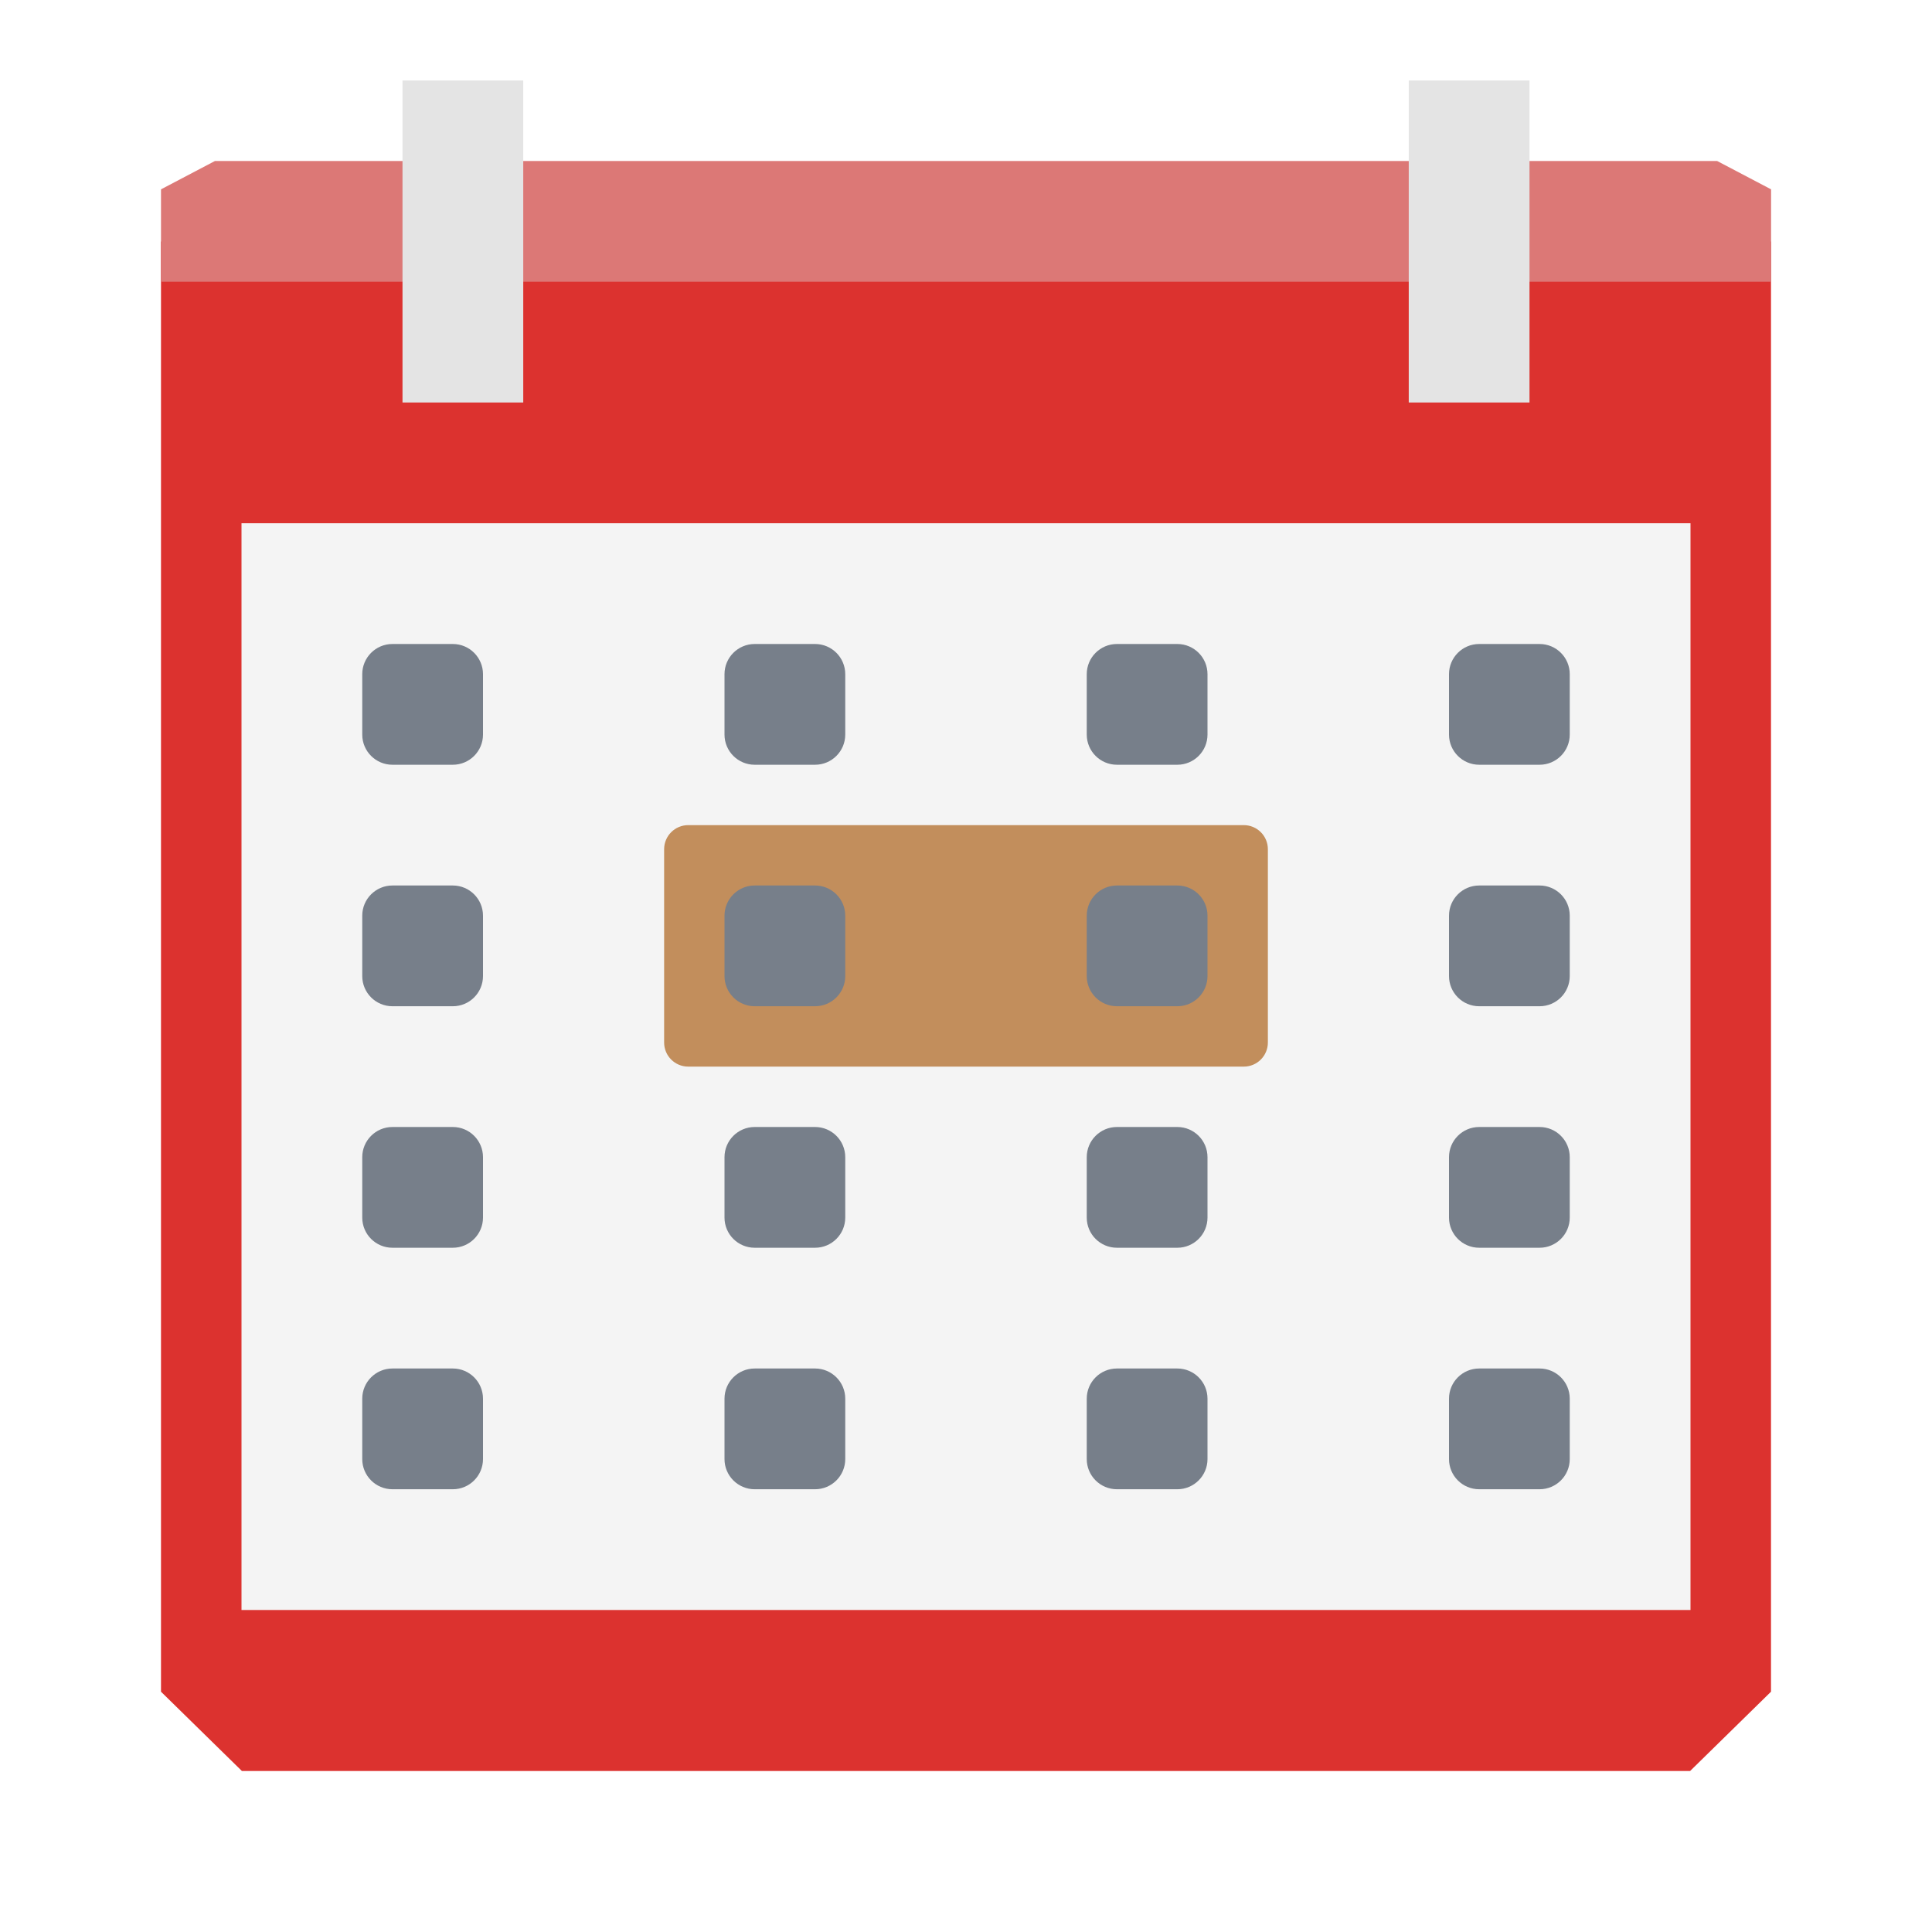
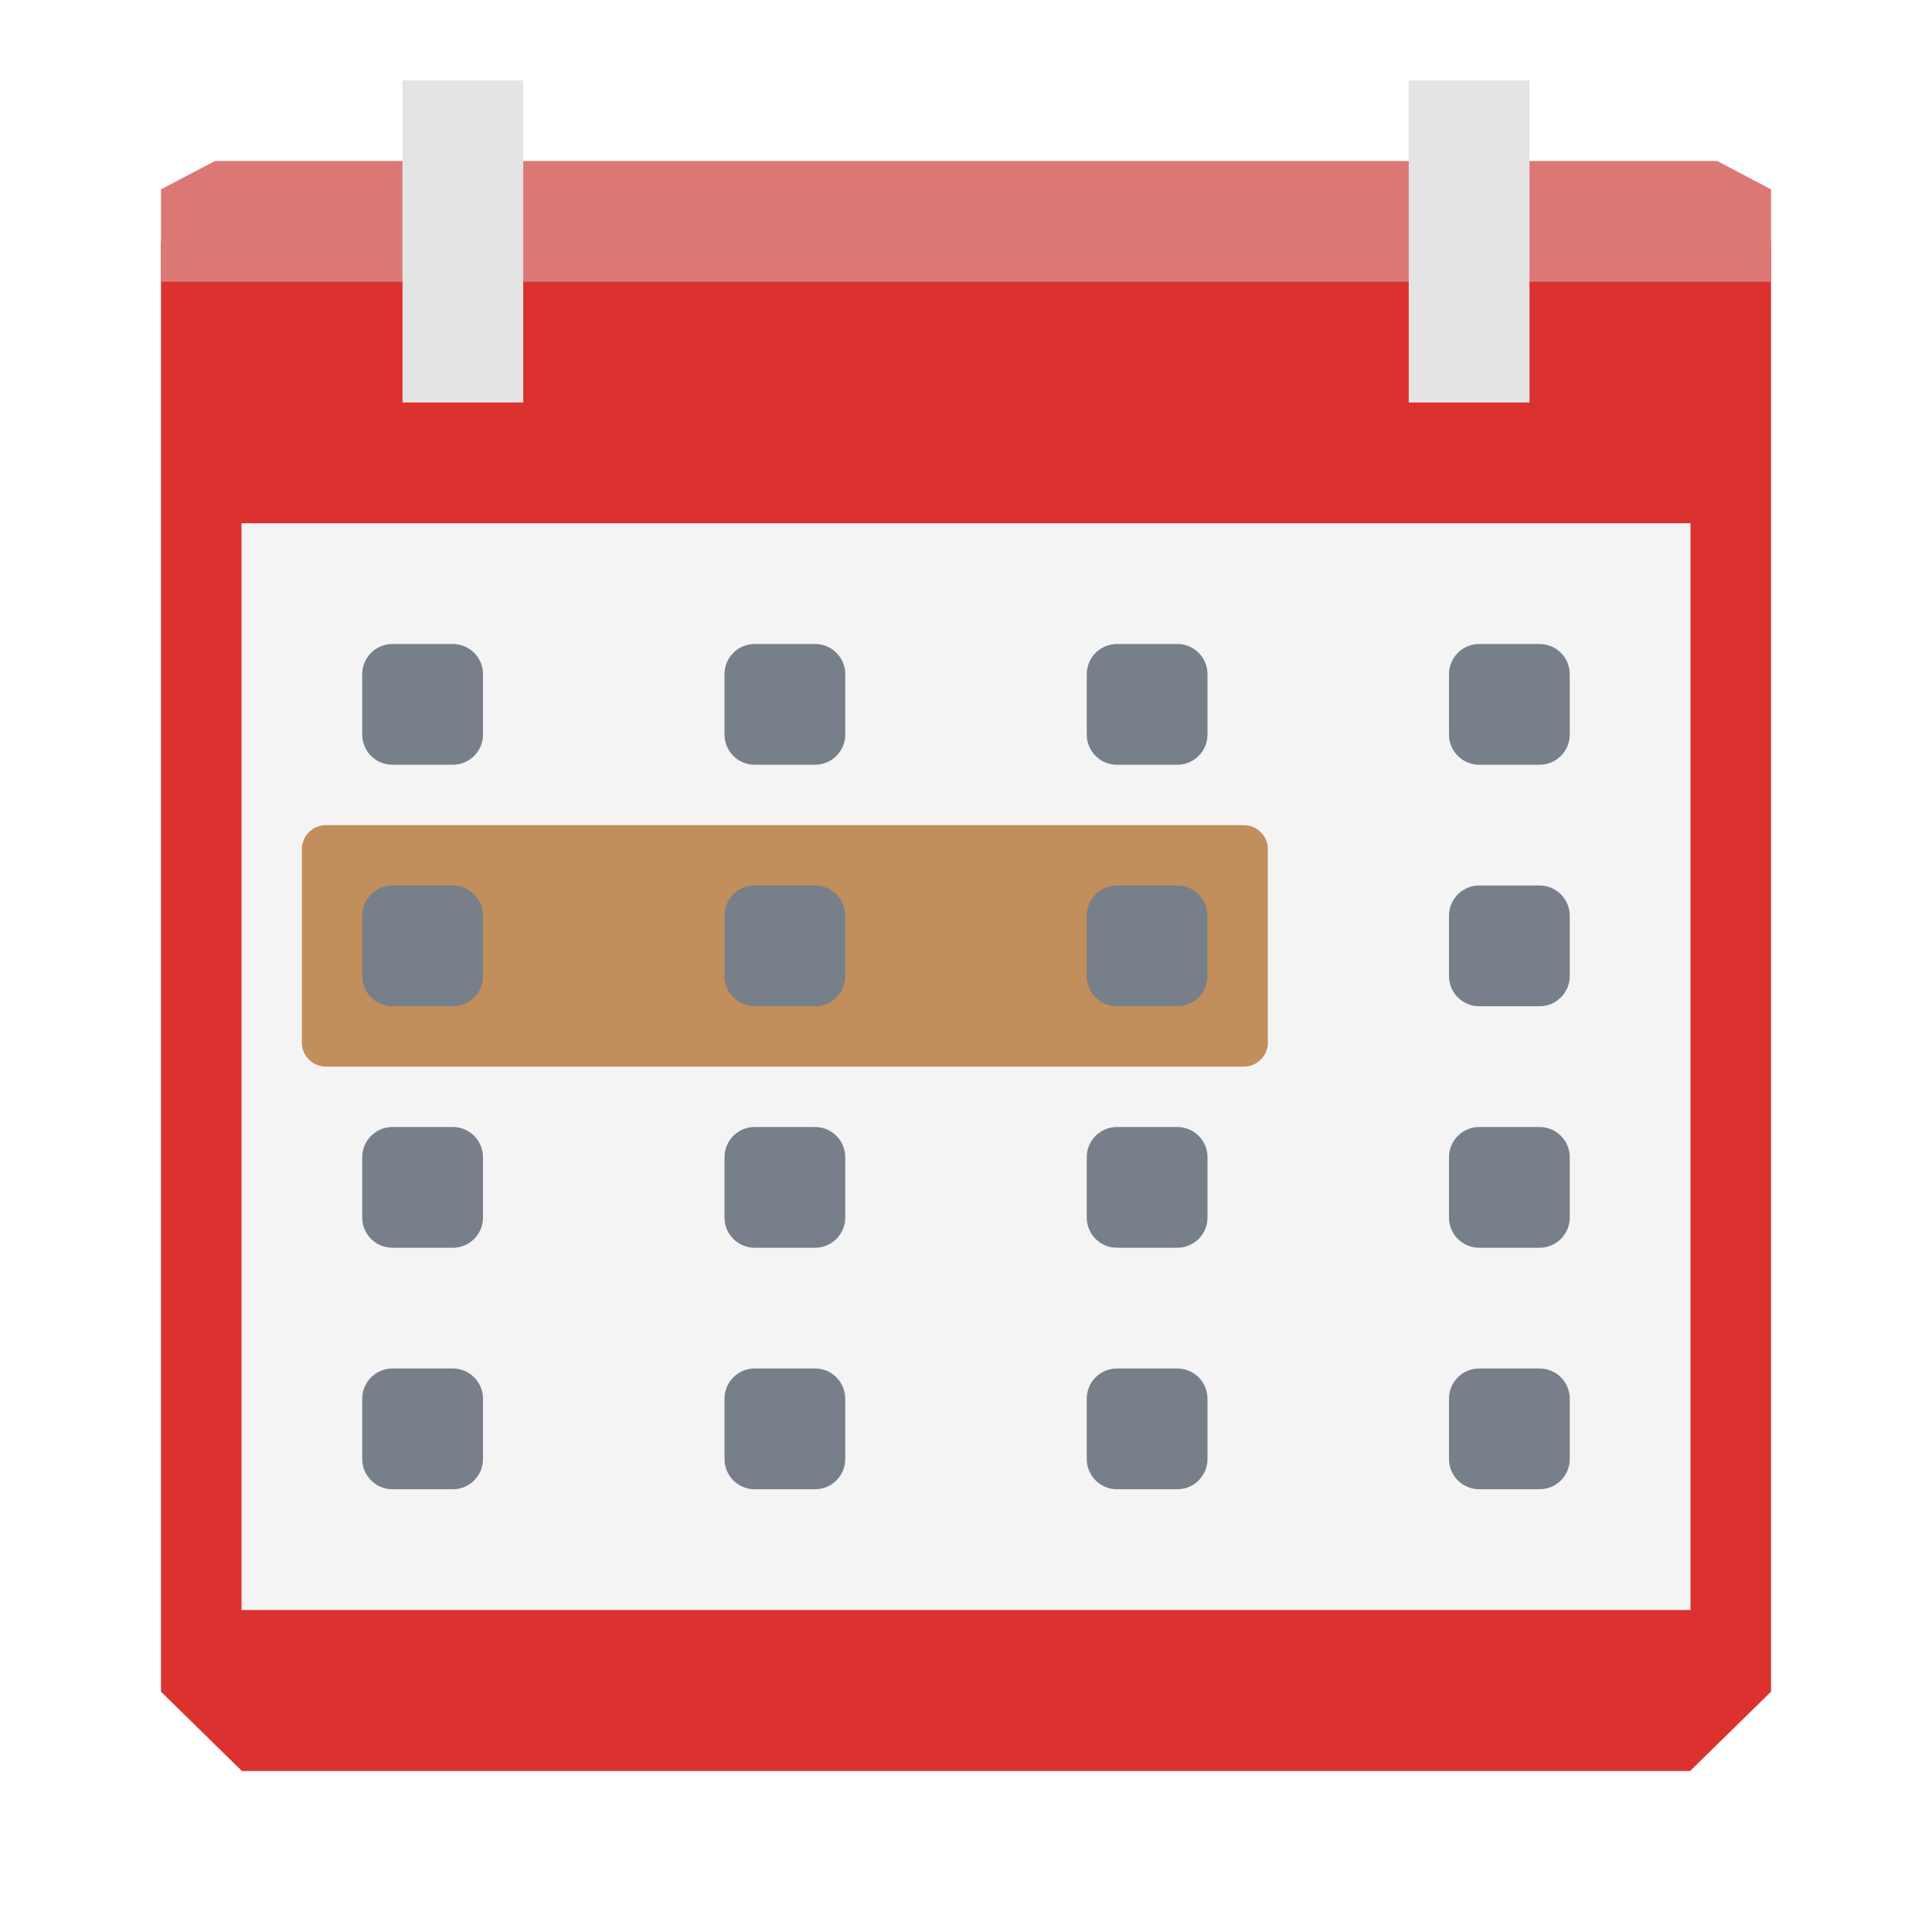
<svg xmlns="http://www.w3.org/2000/svg" width="24" height="24" id="svg13094" version="1.1">
  <defs id="defs13096" />
  <path style="color:#000000;display:inline;overflow:visible;visibility:visible;fill:#dc322f;fill-opacity:1;fill-rule:nonzero;stroke:none;stroke-width:2.286;marker:none;enable-background:accumulate" d="M 2,3 2,6.612 2,21.015 3.005,22 20.995,22 22,21.015 22,6.612 22,3 12,3 Z" id="rect4519" />
  <path style="color:#000000;display:inline;overflow:visible;visibility:visible;fill:#f4f4f4;fill-opacity:1;fill-rule:nonzero;stroke:none;stroke-width:1;marker:none;enable-background:accumulate" d="M 3,6.5 3,20 21,20 21,6.5 Z" id="path4577" />
-   <path style="color:#000000;font-style:normal;font-variant:normal;font-weight:normal;font-stretch:normal;font-size:medium;line-height:normal;font-family:sans-serif;text-indent:0;text-align:start;text-decoration:none;text-decoration-line:none;text-decoration-style:solid;text-decoration-color:#000000;letter-spacing:normal;word-spacing:normal;text-transform:none;direction:ltr;block-progression:tb;writing-mode:lr-tb;baseline-shift:baseline;text-anchor:start;white-space:normal;clip-rule:nonzero;display:inline;overflow:visible;visibility:visible;opacity:1;isolation:auto;mix-blend-mode:normal;color-interpolation:sRGB;color-interpolation-filters:linearRGB;solid-color:#000000;solid-opacity:1;fill:#c28e5c;fill-opacity:1;fill-rule:nonzero;stroke:none;stroke-width:1.6;stroke-linecap:butt;stroke-linejoin:round;stroke-miterlimit:4;stroke-dasharray:none;stroke-dashoffset:0;stroke-opacity:1;color-rendering:auto;image-rendering:auto;shape-rendering:auto;text-rendering:auto;enable-background:accumulate" d="M 8.55,10.25 C 8.384,10.25 8.25,10.384 8.25,10.55 l 0,2.4 c -1.5e-4,0.166 0.134,0.3 0.3,0.3 l 6.9,0 c 0.166,1.8e-4 0.3,-0.134 0.3,-0.3 l 0,-2.4 c 1.87e-4,-0.166 -0.134,-0.3 -0.3,-0.3 z" id="rect4169" />
+   <path style="color:#000000;font-style:normal;font-variant:normal;font-weight:normal;font-stretch:normal;font-size:medium;line-height:normal;font-family:sans-serif;text-indent:0;text-align:start;text-decoration:none;text-decoration-line:none;text-decoration-style:solid;text-decoration-color:#000000;letter-spacing:normal;word-spacing:normal;text-transform:none;direction:ltr;block-progression:tb;writing-mode:lr-tb;baseline-shift:baseline;text-anchor:start;white-space:normal;clip-rule:nonzero;display:inline;overflow:visible;visibility:visible;opacity:1;isolation:auto;mix-blend-mode:normal;color-interpolation:sRGB;color-interpolation-filters:linearRGB;solid-color:#000000;solid-opacity:1;fill:#c28e5c;fill-opacity:1;fill-rule:nonzero;stroke:none;stroke-width:1.6;stroke-linecap:butt;stroke-linejoin:round;stroke-miterlimit:4;stroke-dasharray:none;stroke-dashoffset:0;stroke-opacity:1;color-rendering:auto;image-rendering:auto;shape-rendering:auto;text-rendering:auto;enable-background:accumulate" d="M 4.05,10.25 C 3.884,10.25 3.75,10.384 3.75,10.55 l 0,2.4 c -1.5e-4,0.166 0.134,0.3 0.3,0.3 l 11.4,0 c 0.166,1.8e-4 0.3,-0.134 0.3,-0.3 l 0,-2.4 c 1.87e-4,-0.166 -0.134,-0.3 -0.3,-0.3 z" id="rect4169" />
  <path style="color:#000000;display:inline;overflow:visible;visibility:visible;fill:#dc7876;fill-opacity:1;fill-rule:nonzero;stroke:none;marker:none;enable-background:accumulate" d="m 2.67,2 -0.67,0.352 0,1.148 5.836,0 6.55,0 7.615,0 0,-1.148 -0.67,-0.352 -6.945,0 -6.55,0 z" id="path6688" />
  <rect style="color:#000000;display:inline;overflow:visible;visibility:visible;fill:#e4e4e4;fill-opacity:1;fill-rule:nonzero;stroke:none;stroke-width:2.286;marker:none;enable-background:accumulate" id="rect3872" width="1.5" height="4" x="5" y="1" />
  <rect style="opacity:1;fill:#777f8a;fill-opacity:1;fill-rule:nonzero;stroke:none;stroke-width:2;stroke-linecap:butt;stroke-linejoin:round;stroke-miterlimit:4;stroke-dasharray:none;stroke-dashoffset:0;stroke-opacity:1" id="rect4425-0" width="1.5" height="1.5" x="18" y="17" rx="0.375" ry="0.375" />
  <rect style="opacity:1;fill:#777f8a;fill-opacity:1;fill-rule:nonzero;stroke:none;stroke-width:2;stroke-linecap:butt;stroke-linejoin:round;stroke-miterlimit:4;stroke-dasharray:none;stroke-dashoffset:0;stroke-opacity:1" id="rect4425-70" width="1.5" height="1.5" x="13.5" y="17" rx="0.375" ry="0.375" />
  <rect style="opacity:1;fill:#777f8a;fill-opacity:1;fill-rule:nonzero;stroke:none;stroke-width:2;stroke-linecap:butt;stroke-linejoin:round;stroke-miterlimit:4;stroke-dasharray:none;stroke-dashoffset:0;stroke-opacity:1" id="rect4425-41" width="1.5" height="1.5" x="9" y="17" rx="0.375" ry="0.375" />
  <rect style="opacity:1;fill:#777f8a;fill-opacity:1;fill-rule:nonzero;stroke:none;stroke-width:2;stroke-linecap:butt;stroke-linejoin:round;stroke-miterlimit:4;stroke-dasharray:none;stroke-dashoffset:0;stroke-opacity:1" id="rect4425-0-7" width="1.5" height="1.5" x="18" y="8" rx="0.375" ry="0.375" />
  <rect style="opacity:1;fill:#777f8a;fill-opacity:1;fill-rule:nonzero;stroke:none;stroke-width:2;stroke-linecap:butt;stroke-linejoin:round;stroke-miterlimit:4;stroke-dasharray:none;stroke-dashoffset:0;stroke-opacity:1" id="rect4425-70-9" width="1.5" height="1.5" x="13.5" y="8" rx="0.375" ry="0.375" />
  <rect style="opacity:1;fill:#777f8a;fill-opacity:1;fill-rule:nonzero;stroke:none;stroke-width:2;stroke-linecap:butt;stroke-linejoin:round;stroke-miterlimit:4;stroke-dasharray:none;stroke-dashoffset:0;stroke-opacity:1" id="rect4425-41-8" width="1.5" height="1.5" x="9" y="8" rx="0.375" ry="0.375" />
  <rect style="opacity:1;fill:#777f8a;fill-opacity:1;fill-rule:nonzero;stroke:none;stroke-width:2;stroke-linecap:butt;stroke-linejoin:round;stroke-miterlimit:4;stroke-dasharray:none;stroke-dashoffset:0;stroke-opacity:1" id="rect4425-0-7-9" width="1.5" height="1.5" x="18" y="11" rx="0.375" ry="0.375" />
  <g id="g4446" transform="translate(1,1)">
    <rect ry="0.375" rx="0.375" y="10" x="12.5" height="1.5" width="1.5" id="rect4425-70-9-7" style="opacity:1;fill:#777f8a;fill-opacity:1;fill-rule:nonzero;stroke:none;stroke-width:2;stroke-linecap:butt;stroke-linejoin:round;stroke-miterlimit:4;stroke-dasharray:none;stroke-dashoffset:0;stroke-opacity:1" />
    <rect ry="0.375" rx="0.375" y="10" x="8" height="1.5" width="1.5" id="rect4425-41-8-0" style="opacity:1;fill:#777f8a;fill-opacity:1;fill-rule:nonzero;stroke:none;stroke-width:2;stroke-linecap:butt;stroke-linejoin:round;stroke-miterlimit:4;stroke-dasharray:none;stroke-dashoffset:0;stroke-opacity:1" />
  </g>
  <rect style="opacity:1;fill:#777f8a;fill-opacity:1;fill-rule:nonzero;stroke:none;stroke-width:2;stroke-linecap:butt;stroke-linejoin:round;stroke-miterlimit:4;stroke-dasharray:none;stroke-dashoffset:0;stroke-opacity:1" id="rect4425-0-1" width="1.5" height="1.5" x="18" y="14" rx="0.375" ry="0.375" />
  <rect style="opacity:1;fill:#777f8a;fill-opacity:1;fill-rule:nonzero;stroke:none;stroke-width:2;stroke-linecap:butt;stroke-linejoin:round;stroke-miterlimit:4;stroke-dasharray:none;stroke-dashoffset:0;stroke-opacity:1" id="rect4425-70-4" width="1.5" height="1.5" x="13.5" y="14" rx="0.375" ry="0.375" />
  <rect style="opacity:1;fill:#777f8a;fill-opacity:1;fill-rule:nonzero;stroke:none;stroke-width:2;stroke-linecap:butt;stroke-linejoin:round;stroke-miterlimit:4;stroke-dasharray:none;stroke-dashoffset:0;stroke-opacity:1" id="rect4425-41-7" width="1.5" height="1.5" x="9" y="14" rx="0.375" ry="0.375" />
  <rect style="opacity:1;fill:#777f8a;fill-opacity:1;fill-rule:nonzero;stroke:none;stroke-width:2;stroke-linecap:butt;stroke-linejoin:round;stroke-miterlimit:4;stroke-dasharray:none;stroke-dashoffset:0;stroke-opacity:1" id="rect4425-46" width="1.5" height="1.5" x="4.5" y="17" rx="0.375" ry="0.375" />
  <rect style="opacity:1;fill:#777f8a;fill-opacity:1;fill-rule:nonzero;stroke:none;stroke-width:2;stroke-linecap:butt;stroke-linejoin:round;stroke-miterlimit:4;stroke-dasharray:none;stroke-dashoffset:0;stroke-opacity:1" id="rect4425-46-6" width="1.5" height="1.5" x="4.5" y="8" rx="0.375" ry="0.375" />
  <rect style="opacity:1;fill:#777f8a;fill-opacity:1;fill-rule:nonzero;stroke:none;stroke-width:2;stroke-linecap:butt;stroke-linejoin:round;stroke-miterlimit:4;stroke-dasharray:none;stroke-dashoffset:0;stroke-opacity:1" id="rect4425-46-6-0" width="1.5" height="1.5" x="4.5" y="11" rx="0.375" ry="0.375" />
  <rect style="opacity:1;fill:#777f8a;fill-opacity:1;fill-rule:nonzero;stroke:none;stroke-width:2;stroke-linecap:butt;stroke-linejoin:round;stroke-miterlimit:4;stroke-dasharray:none;stroke-dashoffset:0;stroke-opacity:1" id="rect4425-46-4" width="1.5" height="1.5" x="4.5" y="14" rx="0.375" ry="0.375" />
  <rect style="color:#000000;display:inline;overflow:visible;visibility:visible;fill:#e4e4e4;fill-opacity:1;fill-rule:nonzero;stroke:none;stroke-width:2.286;marker:none;enable-background:accumulate" id="rect3872-7" width="1.5" height="4" x="17.5" y="1" />
</svg>
